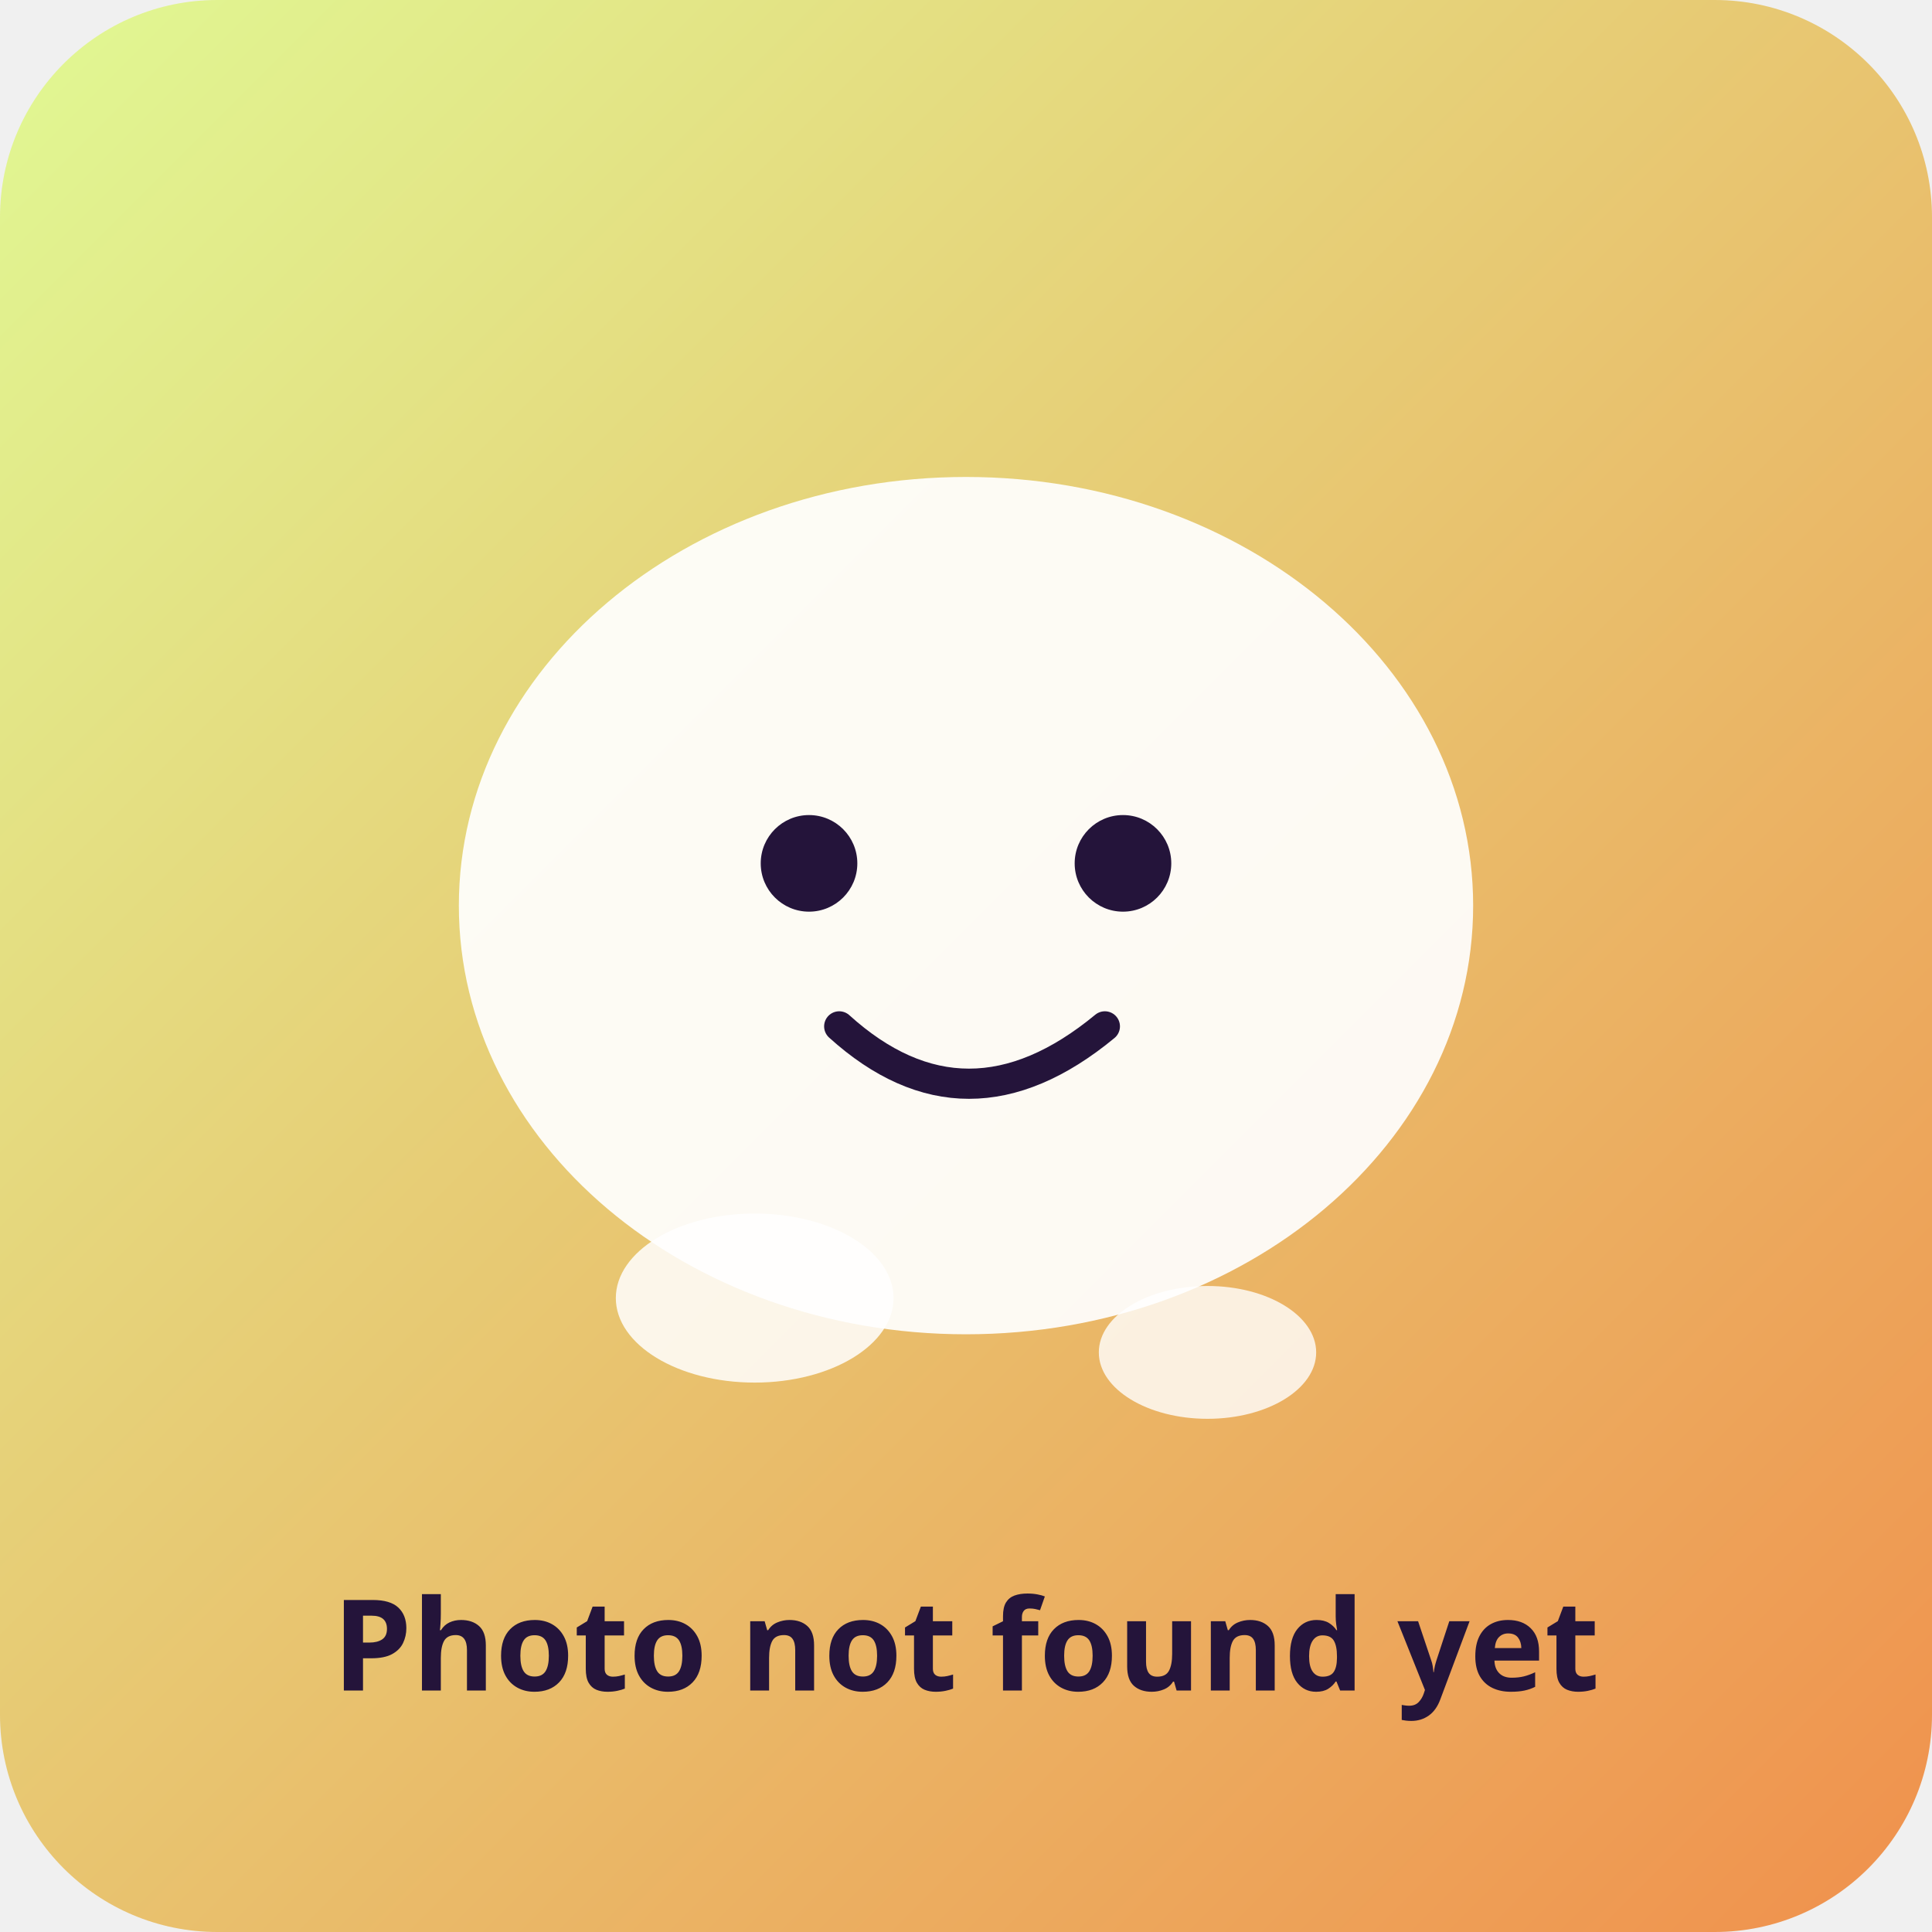
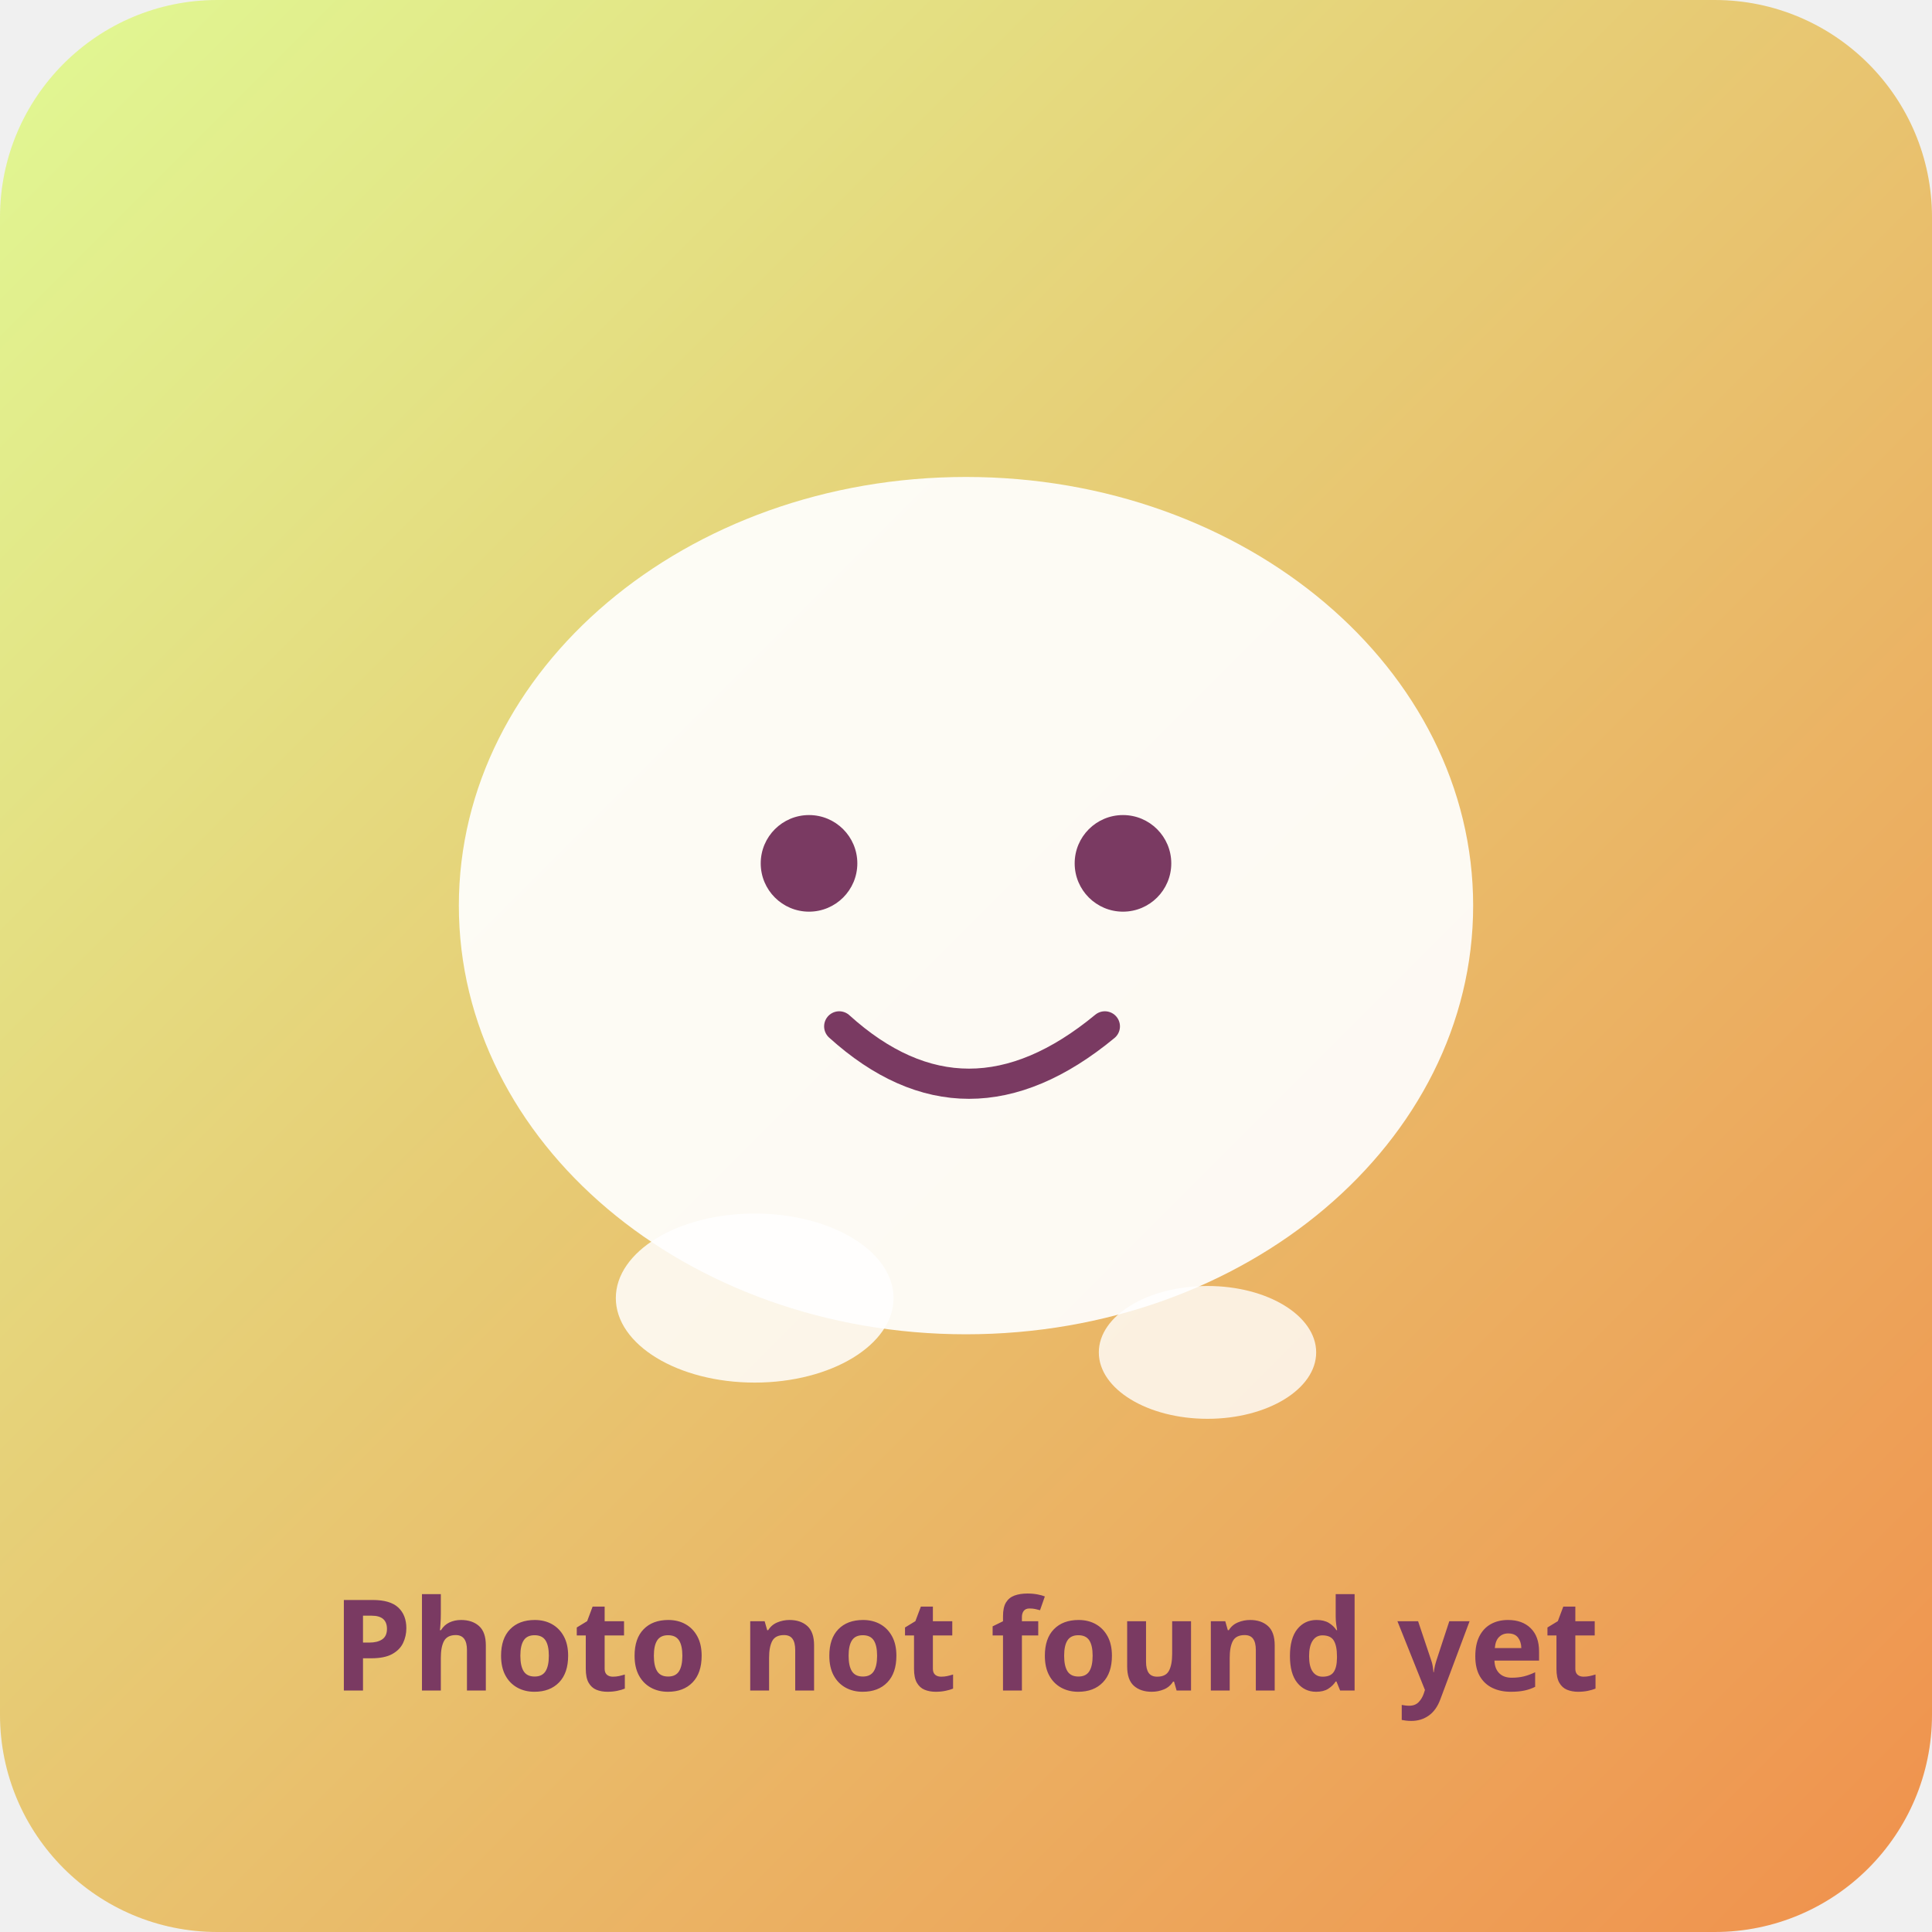
<svg xmlns="http://www.w3.org/2000/svg" viewBox="0 0 640 640" role="img" aria-label="Placeholder drawing, not a photo of Stardust">
  <defs>
    <linearGradient id="g" x1="0" y1="0" x2="1" y2="1">
      <stop offset="0" stop-color="hsl(75 90% 78%)" />
      <stop offset="1" stop-color="hsl(25 85% 62%)" />
    </linearGradient>
  </defs>
  <rect width="640" height="640" rx="72" fill="url(#g)" />
  <ellipse cx="320" cy="300" rx="168" ry="142" fill="#fff" opacity="0.92" />
  <ellipse cx="250" cy="430" rx="46" ry="28" fill="#fff" opacity="0.85" />
  <ellipse cx="400" cy="448" rx="36" ry="22" fill="#fff" opacity="0.8" />
-   <circle cx="268" cy="286" r="16" fill="#24143a" />
-   <circle cx="372" cy="286" r="16" fill="#24143a" />
-   <path d="M278 340 Q320 378 366 340" fill="none" stroke="#24143a" stroke-width="10" stroke-linecap="round" />
-   <text x="320" y="560" text-anchor="middle" font-family="Nunito, sans-serif" font-size="42" font-weight="700" fill="#24143a">Photo not found yet</text>
+   <circle cx="268" cy="286" r="16" fill="#7a3a62" />
+   <circle cx="372" cy="286" r="16" fill="#7a3a62" />
+   <path d="M278 340 Q320 378 366 340" fill="none" stroke="#7a3a62" stroke-width="10" stroke-linecap="round" />
+   <text x="320" y="560" text-anchor="middle" font-family="Nunito, sans-serif" font-size="42" font-weight="700" fill="#7a3a62">Photo not found yet</text>
</svg>
